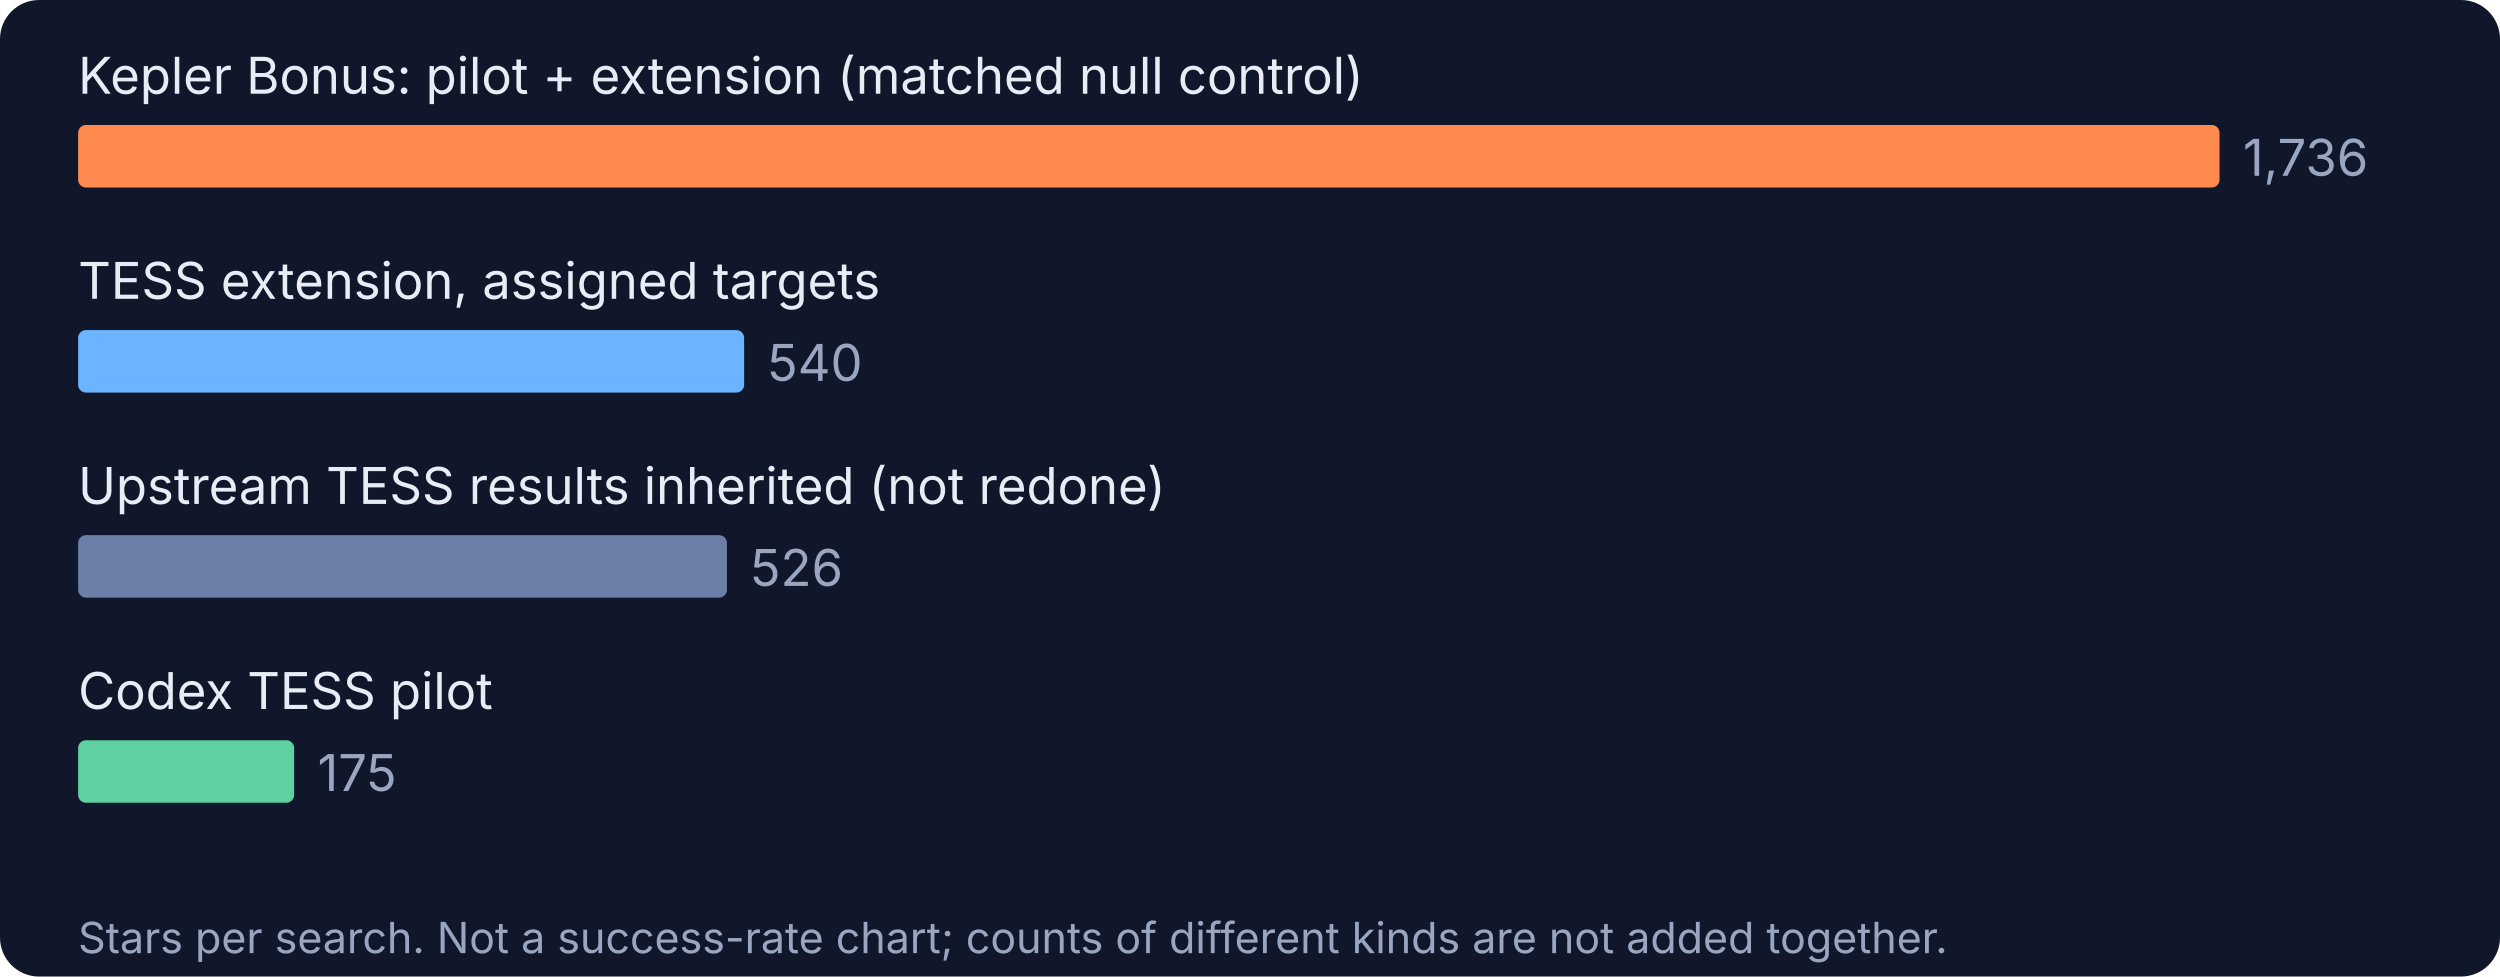
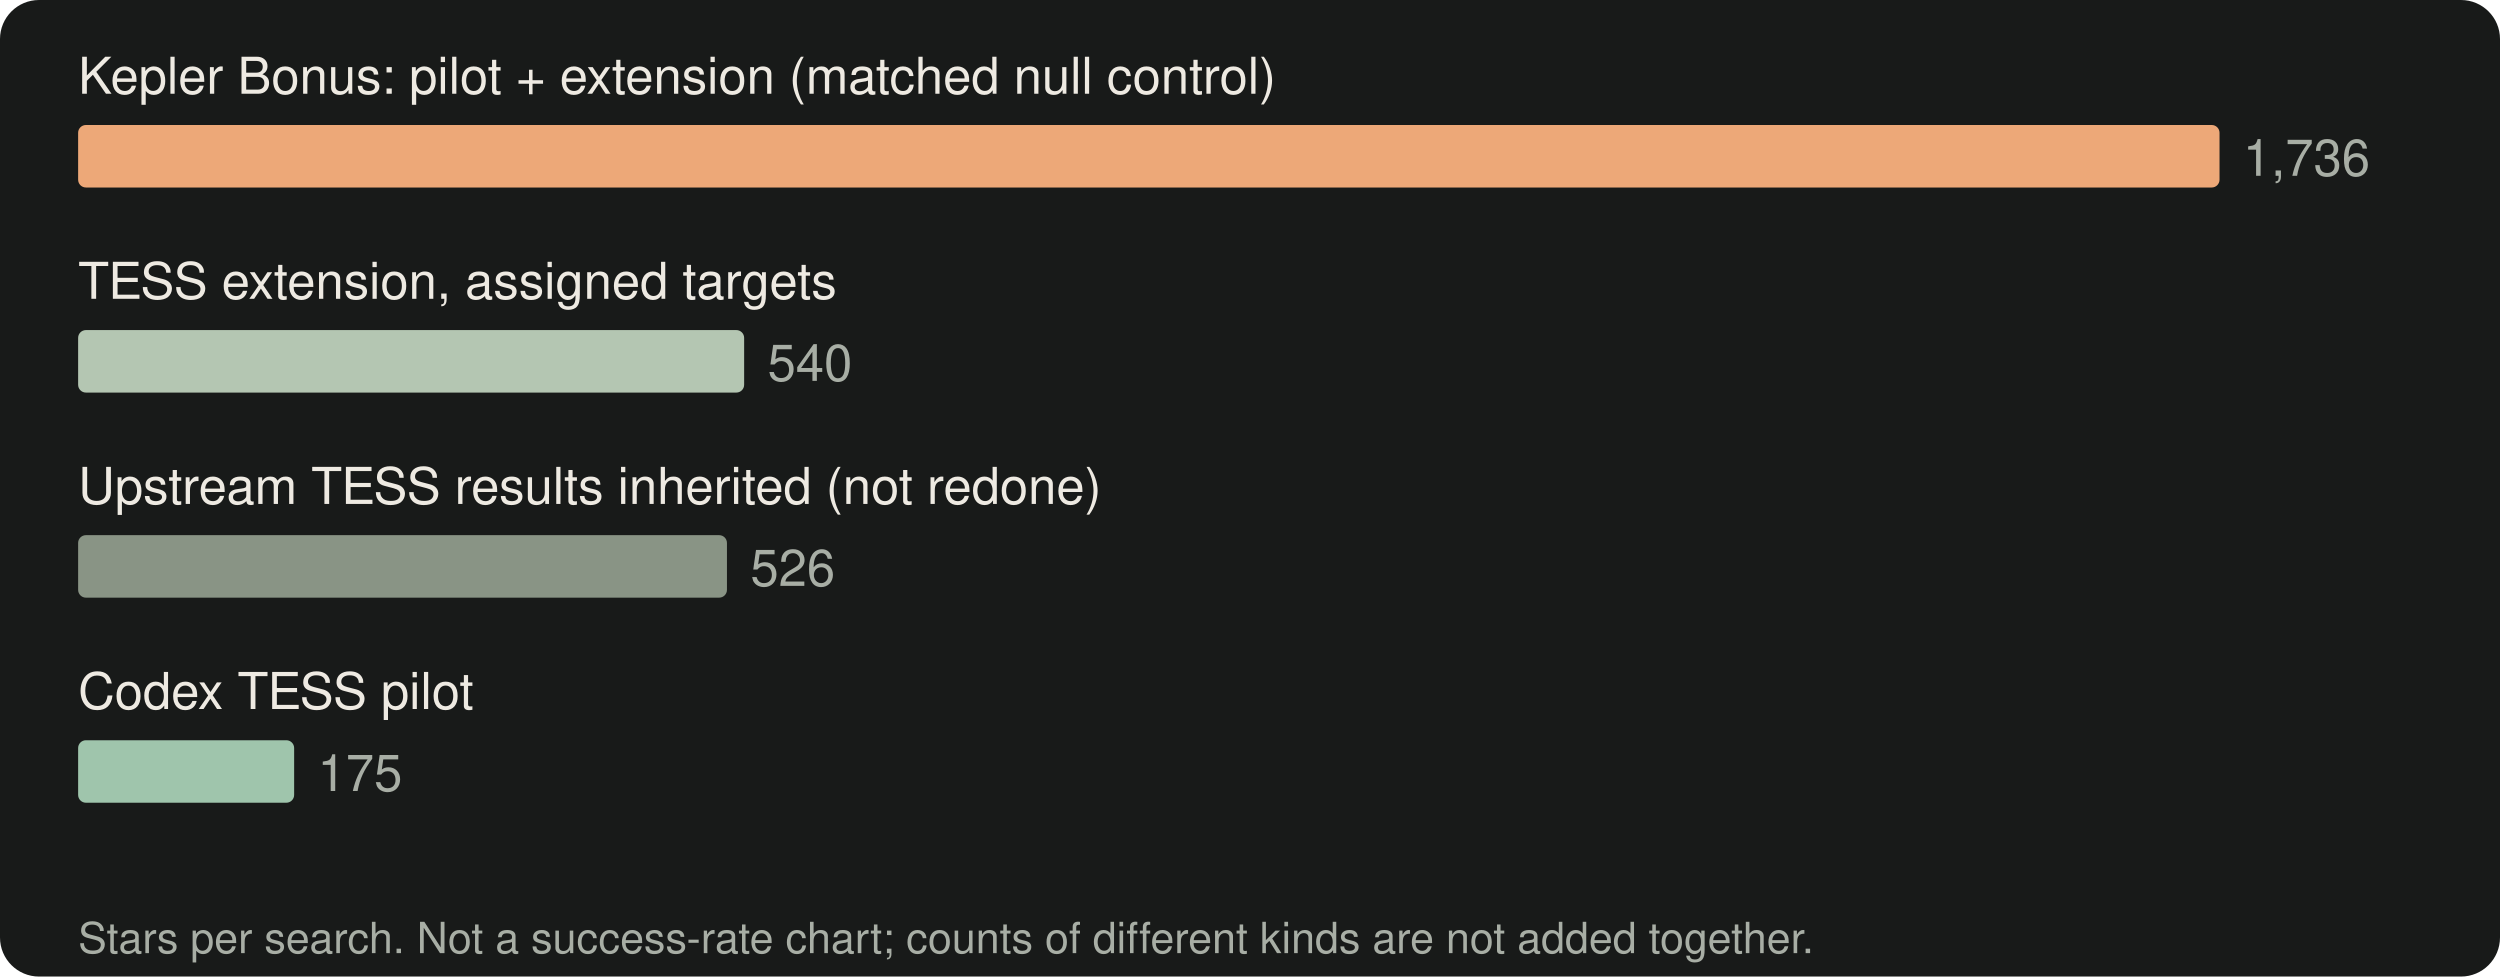
<svg xmlns="http://www.w3.org/2000/svg" viewBox="0 0 640 250" role="img" aria-labelledby="t d">
-   <rect width="640" height="250" fill="#10172a" rx="10" />
-   <text x="20.0" y="24.0" font-size="13" fill="#e8ecf5" text-anchor="start" font-weight="400" font-family="system-ui,-apple-system,Segoe UI,sans-serif">Kepler Bonus: pilot + extension (matched null control)</text>
-   <rect x="20.0" y="32.0" width="548.2" height="16.0" fill="#ff8a50" rx="2" opacity="1" />
-   <text x="574.2" y="45.0" font-size="13" fill="#9aa6c0" text-anchor="start" font-weight="400" font-family="system-ui,-apple-system,Segoe UI,sans-serif">1,736</text>
-   <text x="20.0" y="76.5" font-size="13" fill="#e8ecf5" text-anchor="start" font-weight="400" font-family="system-ui,-apple-system,Segoe UI,sans-serif">TESS extension, assigned targets</text>
-   <rect x="20.0" y="84.5" width="170.5" height="16.0" fill="#6cb4ff" rx="2" opacity="1" />
-   <text x="196.5" y="97.5" font-size="13" fill="#9aa6c0" text-anchor="start" font-weight="400" font-family="system-ui,-apple-system,Segoe UI,sans-serif">540</text>
-   <text x="20.0" y="129.0" font-size="13" fill="#e8ecf5" text-anchor="start" font-weight="400" font-family="system-ui,-apple-system,Segoe UI,sans-serif">Upstream TESS results inherited (not redone)</text>
-   <rect x="20.0" y="137.0" width="166.1" height="16.0" fill="#6b7fa8" rx="2" opacity="1" />
-   <text x="192.1" y="150.0" font-size="13" fill="#9aa6c0" text-anchor="start" font-weight="400" font-family="system-ui,-apple-system,Segoe UI,sans-serif">526</text>
-   <text x="20.0" y="181.5" font-size="13" fill="#e8ecf5" text-anchor="start" font-weight="400" font-family="system-ui,-apple-system,Segoe UI,sans-serif">Codex TESS pilot</text>
-   <rect x="20.0" y="189.5" width="55.3" height="16.0" fill="#5fd0a0" rx="2" opacity="1" />
-   <text x="81.3" y="202.5" font-size="13" fill="#9aa6c0" text-anchor="start" font-weight="400" font-family="system-ui,-apple-system,Segoe UI,sans-serif">175</text>
-   <text x="20.0" y="244.0" font-size="11" fill="#9aa6c0" text-anchor="start" font-weight="400" font-family="system-ui,-apple-system,Segoe UI,sans-serif">Stars per search. Not a success-rate chart; counts of different kinds are not added together.</text>
+   <rect width="640" height="250" fill="#181a19" rx="10" />
+   <text x="20.0" y="24.0" font-size="13" fill="#eeeae2" text-anchor="start" font-weight="400" font-family="Helvetica Neue,Helvetica,sans-serif">Kepler Bonus: pilot + extension (matched null control)</text>
+   <rect x="20.0" y="32.0" width="548.2" height="16.0" fill="#eda878" rx="2" opacity="1" />
+   <text x="574.2" y="45.0" font-size="13" fill="#a8aea5" text-anchor="start" font-weight="400" font-family="Helvetica Neue,Helvetica,sans-serif">1,736</text>
+   <text x="20.0" y="76.5" font-size="13" fill="#eeeae2" text-anchor="start" font-weight="400" font-family="Helvetica Neue,Helvetica,sans-serif">TESS extension, assigned targets</text>
+   <rect x="20.0" y="84.5" width="170.5" height="16.0" fill="#b4c6b2" rx="2" opacity="1" />
+   <text x="196.5" y="97.5" font-size="13" fill="#a8aea5" text-anchor="start" font-weight="400" font-family="Helvetica Neue,Helvetica,sans-serif">540</text>
+   <text x="20.0" y="129.0" font-size="13" fill="#eeeae2" text-anchor="start" font-weight="400" font-family="Helvetica Neue,Helvetica,sans-serif">Upstream TESS results inherited (not redone)</text>
+   <rect x="20.0" y="137.0" width="166.1" height="16.0" fill="#899485" rx="2" opacity="1" />
+   <text x="192.1" y="150.0" font-size="13" fill="#a8aea5" text-anchor="start" font-weight="400" font-family="Helvetica Neue,Helvetica,sans-serif">526</text>
+   <text x="20.0" y="181.5" font-size="13" fill="#eeeae2" text-anchor="start" font-weight="400" font-family="Helvetica Neue,Helvetica,sans-serif">Codex TESS pilot</text>
+   <rect x="20.0" y="189.5" width="55.3" height="16.0" fill="#9fc5ac" rx="2" opacity="1" />
+   <text x="81.3" y="202.5" font-size="13" fill="#a8aea5" text-anchor="start" font-weight="400" font-family="Helvetica Neue,Helvetica,sans-serif">175</text>
+   <text x="20.0" y="244.0" font-size="11" fill="#a8aea5" text-anchor="start" font-weight="400" font-family="Helvetica Neue,Helvetica,sans-serif">Stars per search. Not a success-rate chart; counts of different kinds are not added together.</text>
</svg>
